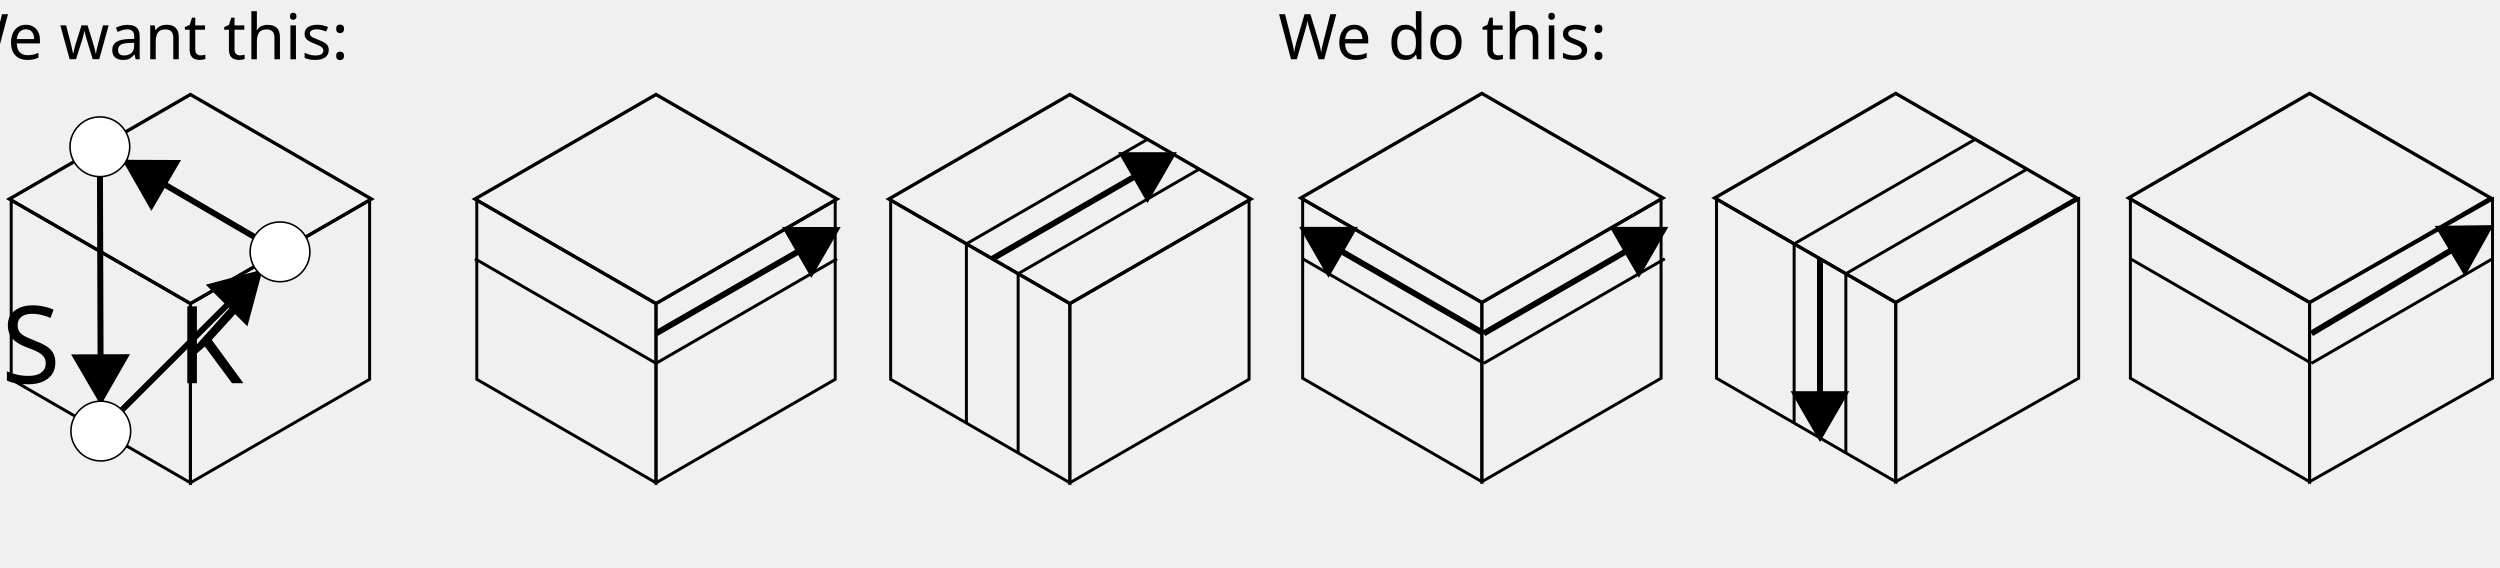
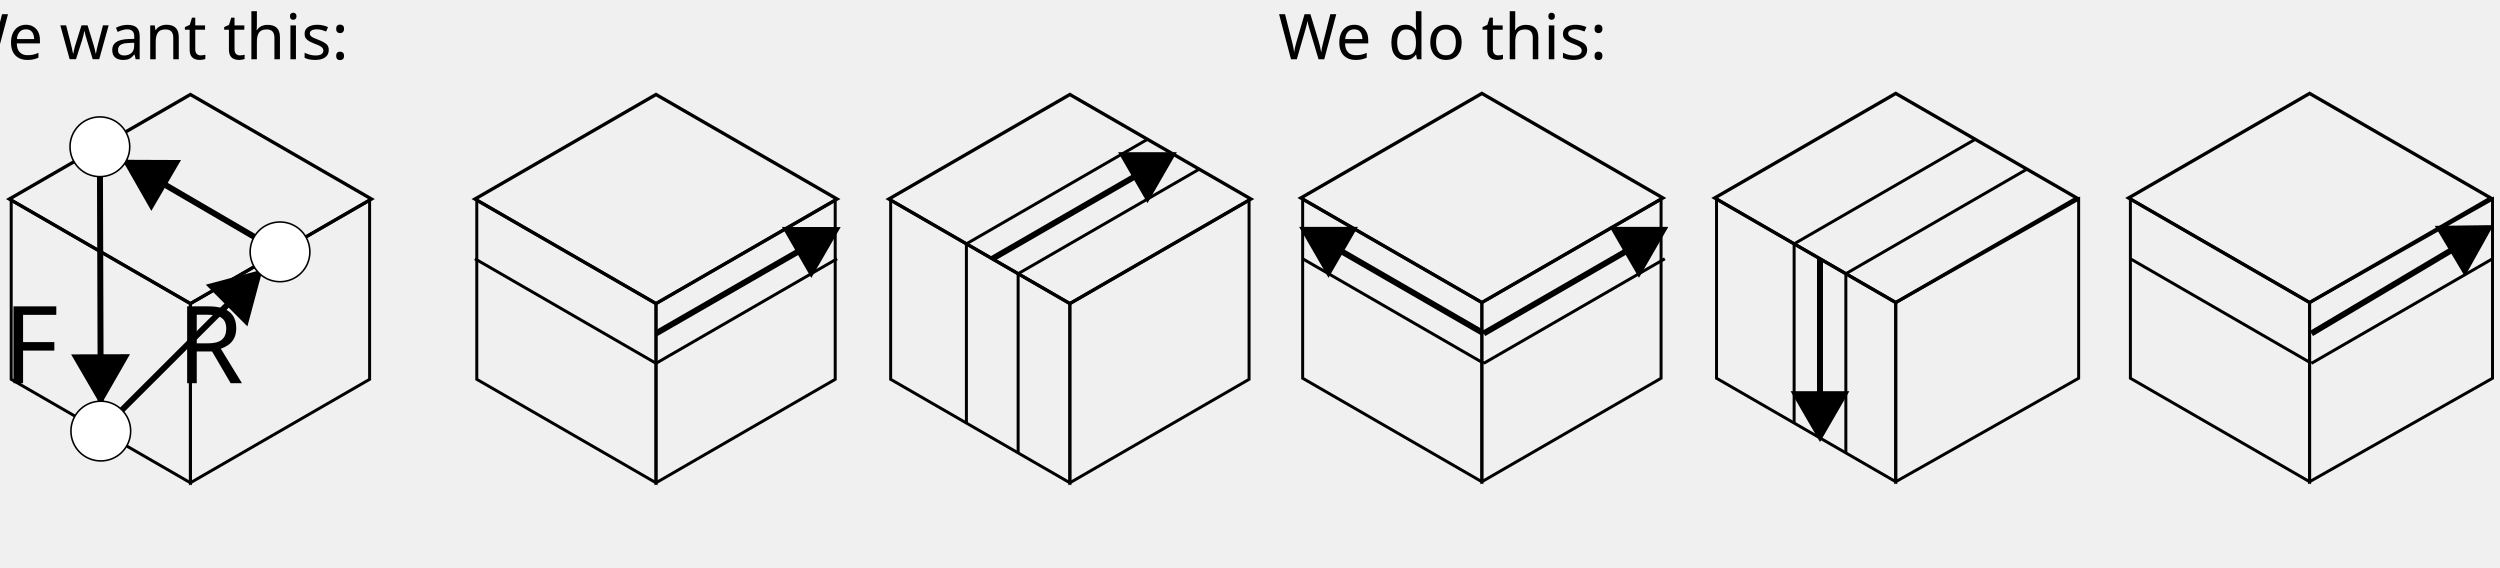
<svg xmlns="http://www.w3.org/2000/svg" width="418.509mm" height="95.041mm" viewBox="0 0 418.509 95.041" version="1.1" id="svg8">
  <defs id="defs2">
    <marker style="overflow:visible" id="marker10556" refX="-10" refY="0" orient="auto">
      <path transform="scale(-0.8)" style="fill:#000000;fill-opacity:1;fill-rule:evenodd;stroke:#000000;stroke-width:1pt;stroke-opacity:1" d="M 5.77,0 -2.88,5 V -5 Z" id="path10554" />
    </marker>
    <marker style="overflow:visible" id="marker9736" refX="0" refY="0" orient="auto">
      <path transform="scale(-0.8)" style="fill:#000000;fill-opacity:1;fill-rule:evenodd;stroke:#000000;stroke-width:1pt;stroke-opacity:1" d="M 5.77,0 -2.88,5 V -5 Z" id="path9734" />
    </marker>
    <marker style="overflow:visible" id="marker9594" refX="0" refY="0" orient="auto">
      <path transform="scale(-0.8)" style="fill:#000000;fill-opacity:1;fill-rule:evenodd;stroke:#000000;stroke-width:1pt;stroke-opacity:1" d="M 5.77,0 -2.88,5 V -5 Z" id="path9592" />
    </marker>
    <marker style="overflow:visible" id="marker9458" refX="0" refY="0" orient="auto">
      <path transform="scale(-0.8)" style="fill:#000000;fill-opacity:1;fill-rule:evenodd;stroke:#000000;stroke-width:1pt;stroke-opacity:1" d="M 5.77,0 -2.88,5 V -5 Z" id="path9456" />
    </marker>
    <marker style="overflow:visible" id="marker9208" refX="0" refY="0" orient="auto">
      <path transform="scale(-0.8)" style="fill:#000000;fill-opacity:1;fill-rule:evenodd;stroke:#000000;stroke-width:1pt;stroke-opacity:1" d="M 5.77,0 -2.88,5 V -5 Z" id="path9206" />
    </marker>
    <marker style="overflow:visible" id="marker8980" refX="0" refY="0" orient="auto">
      <path transform="scale(-0.8)" style="fill:#000000;fill-opacity:1;fill-rule:evenodd;stroke:#000000;stroke-width:1pt;stroke-opacity:1" d="M 5.77,0 -2.88,5 V -5 Z" id="path8978" />
    </marker>
    <marker style="overflow:visible" id="marker8802" refX="0" refY="0" orient="auto">
      <path transform="scale(-0.8)" style="fill:#000000;fill-opacity:1;fill-rule:evenodd;stroke:#000000;stroke-width:1pt;stroke-opacity:1" d="M 5.77,0 -2.88,5 V -5 Z" id="path8800" />
    </marker>
    <marker style="overflow:visible" id="marker8242" refX="0" refY="0" orient="auto">
      <path transform="scale(-0.8)" style="fill:#000000;fill-opacity:1;fill-rule:evenodd;stroke:#000000;stroke-width:1pt;stroke-opacity:1" d="M 5.77,0 -2.88,5 V -5 Z" id="path8240" />
    </marker>
    <marker style="overflow:visible" id="marker7956" refX="0" refY="0" orient="auto">
      <path transform="scale(-0.8)" style="fill:#000000;fill-opacity:1;fill-rule:evenodd;stroke:#000000;stroke-width:1pt;stroke-opacity:1" d="M 5.77,0 -2.88,5 V -5 Z" id="path7954" />
    </marker>
    <marker style="overflow:visible" id="marker7530" refX="-10" refY="0" orient="auto">
      <path transform="scale(-0.8)" style="fill:#000000;fill-opacity:1;fill-rule:evenodd;stroke:#000000;stroke-width:1pt;stroke-opacity:1" d="M 5.77,0 -2.88,5 V -5 Z" id="path7528" />
    </marker>
    <marker style="overflow:visible" id="marker7368" refX="-10" refY="0" orient="auto">
      <path transform="scale(-0.8)" style="fill:#000000;fill-opacity:1;fill-rule:evenodd;stroke:#000000;stroke-width:1pt;stroke-opacity:1" d="M 5.77,0 -2.88,5 V -5 Z" id="path7366" />
    </marker>
    <marker style="overflow:visible" id="marker6530" refX="0" refY="0" orient="auto">
      <path transform="scale(-0.8)" style="fill:#000000;fill-opacity:1;fill-rule:evenodd;stroke:#000000;stroke-width:1pt;stroke-opacity:1" d="M 5.77,0 -2.88,5 V -5 Z" id="path6528" />
    </marker>
    <marker style="overflow:visible" id="TriangleOutL" refX="0" refY="0" orient="auto">
      <path transform="scale(0.8)" style="fill:#000000;fill-opacity:1;fill-rule:evenodd;stroke:#000000;stroke-width:1pt;stroke-opacity:1" d="M 5.77,0 -2.88,5 V -5 Z" id="path1072" />
    </marker>
    <marker style="overflow:visible" id="marker5796" refX="0" refY="0" orient="auto">
      <path transform="scale(-0.8)" style="fill:#000000;fill-opacity:1;fill-rule:evenodd;stroke:#000000;stroke-width:1pt;stroke-opacity:1" d="M 5.77,0 -2.88,5 V -5 Z" id="path5794" />
    </marker>
    <marker style="overflow:visible" id="marker4568" refX="0" refY="0" orient="auto">
      <path transform="scale(-0.8)" style="fill:#000000;fill-opacity:1;fill-rule:evenodd;stroke:#000000;stroke-width:1pt;stroke-opacity:1" d="M 5.77,0 -2.88,5 V -5 Z" id="path4566" />
    </marker>
    <marker style="overflow:visible" id="marker4095" refX="0" refY="0" orient="auto">
      <path transform="scale(0.8)" style="fill:#000000;fill-opacity:1;fill-rule:evenodd;stroke:#000000;stroke-width:1pt;stroke-opacity:1" d="M 5.77,0 -2.88,5 V -5 Z" id="path4093" />
    </marker>
    <marker style="overflow:visible" id="marker2196" refX="0" refY="0" orient="auto">
      <path transform="scale(-0.8)" style="fill:#000000;fill-opacity:1;fill-rule:evenodd;stroke:#000000;stroke-width:1pt;stroke-opacity:1" d="M 5.77,0 -2.88,5 V -5 Z" id="path2194" />
    </marker>
    <marker style="overflow:visible" id="marker1940" refX="0" refY="0" orient="auto">
      <path transform="scale(-0.8)" style="fill:#000000;fill-opacity:1;fill-rule:evenodd;stroke:#000000;stroke-width:1pt;stroke-opacity:1" d="M 5.77,0 -2.88,5 V -5 Z" id="path1938" />
    </marker>
    <marker style="overflow:visible" id="marker1606" refX="0" refY="0" orient="auto">
      <path transform="scale(-0.8)" style="fill:#000000;fill-opacity:1;fill-rule:evenodd;stroke:#000000;stroke-width:1pt;stroke-opacity:1" d="M 5.77,0 -2.88,5 V -5 Z" id="path1604" />
    </marker>
    <marker style="overflow:visible" id="marker1360" refX="0" refY="0" orient="auto">
      <path transform="scale(-0.8)" style="fill:#000000;fill-opacity:1;fill-rule:evenodd;stroke:#000000;stroke-width:1pt;stroke-opacity:1" d="M 5.77,0 -2.88,5 V -5 Z" id="path1358" />
    </marker>
    <marker style="overflow:visible" id="Arrow2Lstart" refX="0" refY="0" orient="auto">
      <path transform="matrix(1.1,0,0,1.1,1.1,0)" d="M 8.719,4.034 -2.207,0.016 8.719,-4.002 c -1.745,2.372 -1.735,5.617 -6e-7,8.035 z" style="fill:#000000;fill-opacity:1;fill-rule:evenodd;stroke:#000000;stroke-width:0.625;stroke-linejoin:round;stroke-opacity:1" id="path948" />
    </marker>
    <marker style="overflow:visible" id="marker4458" refX="0" refY="0" orient="auto">
      <path transform="scale(-0.8)" style="fill:#000000;fill-opacity:1;fill-rule:evenodd;stroke:#000000;stroke-width:1pt;stroke-opacity:1" d="M 5.77,0 -2.88,5 V -5 Z" id="path4456" />
    </marker>
    <marker style="overflow:visible" id="marker4568-2" refX="0" refY="0" orient="auto">
      <path transform="scale(-0.8)" style="fill:#000000;fill-opacity:1;fill-rule:evenodd;stroke:#000000;stroke-width:1pt;stroke-opacity:1" d="M 5.77,0 -2.88,5 V -5 Z" id="path4566-4" />
    </marker>
  </defs>
  <g id="layer1" transform="translate(-2.766523,0.8204756)">
    <path id="rect14" style="fill:none;stroke:#000000;stroke-width:0.5;stroke-opacity:1" d="M 4.641,32.679 34.641,50 V 80 L 4.641,62.679 Z" />
    <path id="rect861" style="fill:none;stroke:#000000;stroke-width:0.5;stroke-opacity:1" d="M 34.641,50 64.641,32.679 v 30 L 34.641,80 Z" />
    <path id="rect863" style="fill:none;stroke:#000000;stroke-width:0.564;stroke-opacity:1" d="M 4.33,32.5 34.641,15 64.952,32.5 34.641,50 Z" />
    <text xml:space="preserve" style="font-style:normal;font-weight:normal;font-size:18px;line-height:1.25;font-family:sans-serif;letter-spacing:0px;word-spacing:0px;fill:#000000;fill-opacity:1;stroke:none;stroke-width:0.379" x="19.641" y="56.34" id="text870" text-anchor="middle" dominant-baseline="central">
-       <tspan id="tspan868" x="19.641" y="56.34" style="stroke-width:0.379">S</tspan>
+       <tspan id="tspan868" x="19.641" y="56.34" style="stroke-width:0.379">F</tspan>
    </text>
    <text xml:space="preserve" style="font-style:normal;font-weight:normal;font-size:18px;line-height:1.25;font-family:sans-serif;letter-spacing:0px;word-spacing:0px;fill:#000000;fill-opacity:1;stroke:none;stroke-width:0.379" x="49.641" y="56.34" id="text878" text-anchor="middle" dominant-baseline="central">
-       <tspan id="tspan876" x="49.641" y="56.34" style="stroke-width:0.379">K</tspan>
+       <tspan id="tspan876" x="49.641" y="56.34" style="stroke-width:0.379">R</tspan>
    </text>
    <text xml:space="preserve" style="font-style:normal;font-weight:normal;font-size:10.583px;line-height:1.25;font-family:sans-serif;letter-spacing:0px;word-spacing:0px;fill:#000000;fill-opacity:1;stroke:none;stroke-width:0.265" x="34.641" y="5" id="text1436" text-anchor="middle" dominant-baseline="central">
      <tspan id="tspan1434" x="34.641" y="5" style="stroke-width:0.265">We want this:</tspan>
    </text>
    <path id="path1664" style="fill:none;stroke:#000000;stroke-width:0.5;stroke-opacity:1" d="M 82.583,32.679 112.583,50 V 80 L 82.583,62.679 Z" />
    <path id="path1666" style="fill:none;stroke:#000000;stroke-width:0.5;stroke-opacity:1" d="m 112.583,50 30,-17.321 v 30 l -30,17.321 z" />
    <path id="path1668" style="fill:none;stroke:#000000;stroke-width:0.564;stroke-opacity:1" d="M 82.272,32.5 112.583,15 142.894,32.5 112.583,50 Z" />
    <path id="path1758" style="fill:none;stroke:#000000;stroke-width:0.5;stroke-opacity:1" d="M 151.865,32.679 181.865,50 V 80 L 151.865,62.679 Z" />
    <path id="path1760" style="fill:none;stroke:#000000;stroke-width:0.5;stroke-opacity:1" d="m 181.865,50 30,-17.321 v 30 l -30,17.321 z" />
    <path id="path1762" style="fill:none;stroke:#000000;stroke-width:0.564;stroke-opacity:1" d="M 151.554,32.5 181.865,15 212.176,32.5 181.865,50 Z" />
    <text xml:space="preserve" style="font-style:normal;font-weight:normal;font-size:10.583px;line-height:1.25;font-family:sans-serif;letter-spacing:0px;word-spacing:0px;fill:#000000;fill-opacity:1;stroke:none;stroke-width:0.265" x="251.147" y="5" id="text2294" text-anchor="middle" dominant-baseline="central">
      <tspan id="tspan2292" x="251.147" y="5" style="stroke-width:0.265">We do this:</tspan>
    </text>
    <path id="path4682" style="fill:none;stroke:#000000;stroke-width:0.5;stroke-opacity:1" d="m 220.836,32.5 30,17.321 v 30 L 220.836,62.5 Z" />
    <path id="path4684" style="fill:none;stroke:#000000;stroke-width:0.5;stroke-opacity:1" d="m 250.836,49.821 30,-17.321 v 30 l -30,17.321 z" />
    <path id="path4686" style="fill:none;stroke:#000000;stroke-width:0.564;stroke-opacity:1" d="m 220.526,32.321 30.311,-17.5 30.311,17.5 -30.311,17.5 z" />
    <path id="path6646" style="fill:none;stroke:#000000;stroke-width:0.5;stroke-opacity:1" d="m 290.119,32.5 30,17.321 v 30 L 290.119,62.5 Z" />
    <path id="path6648" style="fill:none;stroke:#000000;stroke-width:0.5;stroke-opacity:1" d="M 320.119,49.821 350.74,32.5 v 30 l -30.622,17.321 z" />
    <path id="path6650" style="fill:none;stroke:#000000;stroke-width:0.564;stroke-opacity:1" d="m 289.808,32.321 30.311,-17.5 30.311,17.5 -30.311,17.5 z" />
    <path style="fill:none;stroke:#000000;stroke-width:1.001;stroke-linecap:butt;stroke-linejoin:miter;stroke-miterlimit:4;stroke-dasharray:none;stroke-opacity:1;marker-start:url(#marker10556)" d="M 19.486,23.75 49.641,41.34" id="path7174" />
    <path style="fill:none;stroke:#000000;stroke-width:1.001;stroke-linecap:butt;stroke-linejoin:miter;stroke-miterlimit:4;stroke-dasharray:none;stroke-opacity:1;marker-start:url(#marker7368)" d="M 49.796,41.25 19.641,71.34" id="path7364" />
    <path style="fill:none;stroke:#000000;stroke-width:1.001;stroke-linecap:butt;stroke-linejoin:miter;stroke-miterlimit:4;stroke-dasharray:none;stroke-opacity:1;marker-start:url(#marker7530)" d="M 19.641,71.34 19.486,23.75" id="path7526" />
    <path style="fill:none;stroke:#000000;stroke-width:1;stroke-linecap:butt;stroke-linejoin:miter;stroke-miterlimit:4;stroke-dasharray:none;stroke-opacity:1;marker-start:url(#marker7956)" d="M 138.583,40.023 112.583,55" id="path7952" />
    <path style="fill:none;stroke:#000000;stroke-width:0.5;stroke-linecap:butt;stroke-linejoin:miter;stroke-miterlimit:4;stroke-dasharray:none;stroke-opacity:1" d="M 82.272,42.5 112.583,60 Z" id="path8096" />
    <path style="fill:none;stroke:#000000;stroke-width:0.5;stroke-linecap:butt;stroke-linejoin:miter;stroke-miterlimit:4;stroke-dasharray:none;stroke-opacity:1" d="M 142.894,42.5 112.583,60 Z" id="path8098" />
    <path id="path8218" style="fill:none;stroke:#000000;stroke-width:0.5;stroke-opacity:1" d="m 359.401,32.5 30,17.321 v 30 L 359.401,62.5 Z" />
    <path id="path8220" style="fill:none;stroke:#000000;stroke-width:0.5;stroke-opacity:1" d="M 389.401,49.821 420.022,32.5 v 30 l -30.622,17.321 z" />
    <path id="path8222" style="fill:none;stroke:#000000;stroke-width:0.564;stroke-opacity:1" d="m 359.09,32.321 30.311,-17.5 30.311,17.5 -30.311,17.5 z" />
    <path style="fill:none;stroke:#000000;stroke-width:0.5;stroke-linecap:butt;stroke-linejoin:miter;stroke-miterlimit:4;stroke-dasharray:none;stroke-opacity:1" d="M 194.856,22.5 164.545,40 Z" id="path8224" />
    <path style="fill:none;stroke:#000000;stroke-width:0.5;stroke-linecap:butt;stroke-linejoin:miter;stroke-miterlimit:4;stroke-dasharray:none;stroke-opacity:1" d="M 203.516,27.5 173.205,45 Z" id="path8226" />
    <path style="fill:none;stroke:#000000;stroke-width:0.5;stroke-linecap:butt;stroke-linejoin:miter;stroke-miterlimit:4;stroke-dasharray:none;stroke-opacity:1" d="m 164.545,40 0,30 z" id="path8228" />
    <path style="fill:none;stroke:#000000;stroke-width:0.5;stroke-linecap:butt;stroke-linejoin:miter;stroke-miterlimit:4;stroke-dasharray:none;stroke-opacity:1" d="M 173.205,45 V 75 Z" id="path8230" />
    <path style="fill:none;stroke:#000000;stroke-width:1;stroke-linecap:butt;stroke-linejoin:miter;stroke-miterlimit:4;stroke-dasharray:none;stroke-opacity:1;marker-start:url(#marker8242)" d="m 194.856,27.5 -25.981,15" id="path8238" />
    <path style="fill:none;stroke:#000000;stroke-width:0.5;stroke-linecap:butt;stroke-linejoin:miter;stroke-miterlimit:4;stroke-dasharray:none;stroke-opacity:1" d="M 281.458,42.5 251.147,60 Z" id="path4427" />
    <path style="fill:none;stroke:#000000;stroke-width:0.5;stroke-linecap:butt;stroke-linejoin:miter;stroke-miterlimit:4;stroke-dasharray:none;stroke-opacity:1" d="m 220.836,42.5 30.311,17.5 z" id="path4429" />
    <path style="fill:none;stroke:#000000;stroke-width:1;stroke-linecap:butt;stroke-linejoin:miter;stroke-miterlimit:4;stroke-dasharray:none;stroke-opacity:1;marker-start:url(#marker4458)" d="m 225.167,40 25.981,15" id="path4454" />
    <path style="fill:none;stroke:#000000;stroke-width:1;stroke-linecap:butt;stroke-linejoin:miter;stroke-miterlimit:4;stroke-dasharray:none;stroke-opacity:1;marker-start:url(#marker4568-2)" d="M 277.128,40 251.147,55" id="path4564" />
    <path style="fill:none;stroke:#000000;stroke-width:0.5;stroke-linecap:butt;stroke-linejoin:miter;stroke-miterlimit:4;stroke-dasharray:none;stroke-opacity:1" d="M 333.42,22.5 303.109,40 Z" id="path8784" />
    <path style="fill:none;stroke:#000000;stroke-width:0.5;stroke-linecap:butt;stroke-linejoin:miter;stroke-miterlimit:4;stroke-dasharray:none;stroke-opacity:1" d="M 342.08,27.5 311.769,45 Z" id="path8786" />
    <path style="fill:none;stroke:#000000;stroke-width:0.5;stroke-linecap:butt;stroke-linejoin:miter;stroke-miterlimit:4;stroke-dasharray:none;stroke-opacity:1" d="M 303.109,40 V 70 Z" id="path8788" />
    <path style="fill:none;stroke:#000000;stroke-width:0.5;stroke-linecap:butt;stroke-linejoin:miter;stroke-miterlimit:4;stroke-dasharray:none;stroke-opacity:1" d="M 311.769,45 V 75 Z" id="path8790" />
    <path style="fill:none;stroke:#000000;stroke-width:1;stroke-linecap:butt;stroke-linejoin:miter;stroke-miterlimit:4;stroke-dasharray:none;stroke-opacity:1;marker-start:url(#marker8802)" d="m 307.439,67.5 -1e-5,-25" id="path8798" />
    <path style="fill:none;stroke:#000000;stroke-width:0.5;stroke-linecap:butt;stroke-linejoin:miter;stroke-miterlimit:4;stroke-dasharray:none;stroke-opacity:1" d="m 359.401,42.5 30.311,17.5 z" id="path8966" />
    <path style="fill:none;stroke:#000000;stroke-width:0.5;stroke-linecap:butt;stroke-linejoin:miter;stroke-miterlimit:4;stroke-dasharray:none;stroke-opacity:1" d="M 420.022,42.5 389.711,60 Z" id="path8968" />
    <path style="fill:none;stroke:#000000;stroke-width:1;stroke-linecap:butt;stroke-linejoin:miter;stroke-miterlimit:4;stroke-dasharray:none;stroke-opacity:1;marker-start:url(#marker8980)" d="M 415.314,39.77 389.711,55" id="path8976" />
    <circle style="fill:#ffffff;fill-opacity:1;stroke:#000000;stroke-width:0.265;stroke-opacity:1" id="path924" cx="19.486" cy="23.75" r="5" />
    <circle style="fill:#ffffff;fill-opacity:1;stroke:#000000;stroke-width:0.265;stroke-opacity:1" id="ellipse926" cx="49.641" cy="41.34" r="5" />
    <circle style="fill:#ffffff;fill-opacity:1;stroke:#000000;stroke-width:0.265;stroke-opacity:1" id="circle7166" cx="19.641" cy="71.34" r="5" />
  </g>
</svg>
